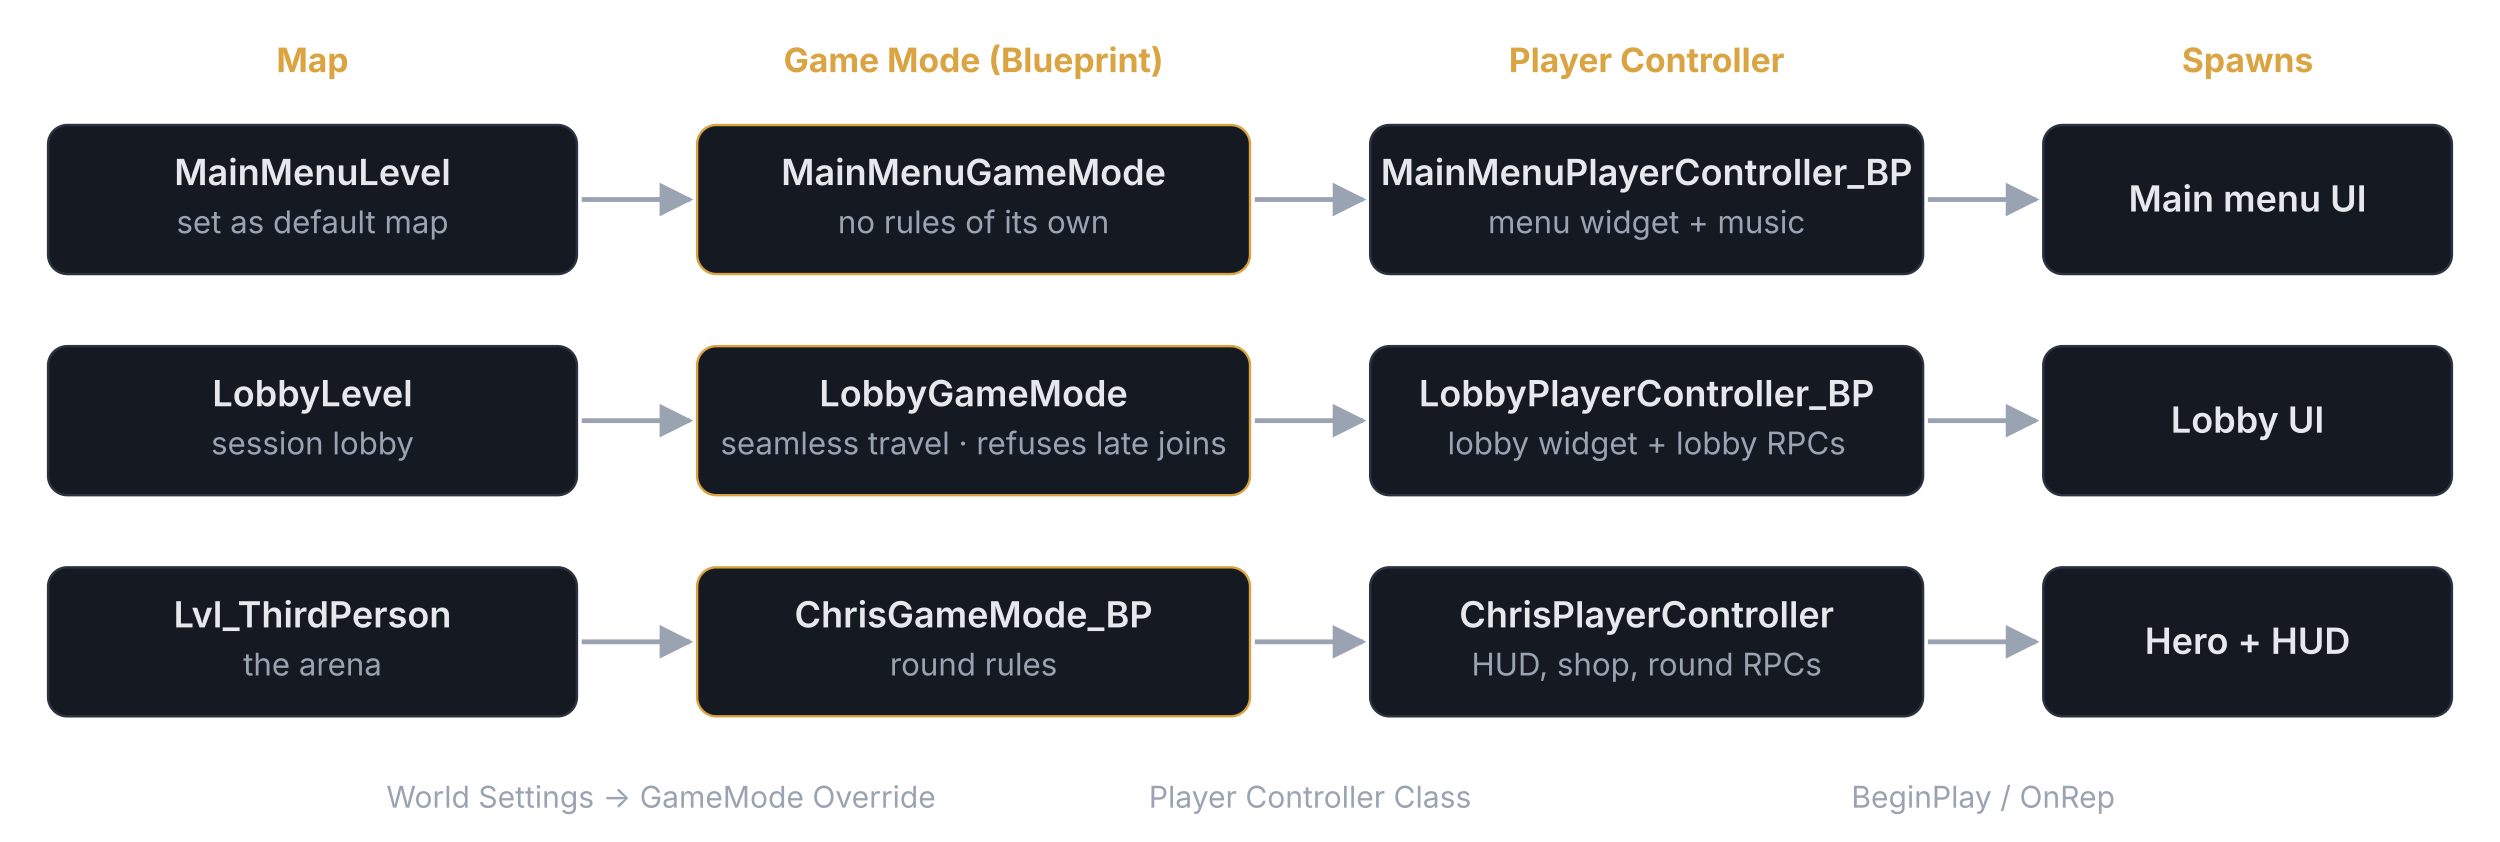
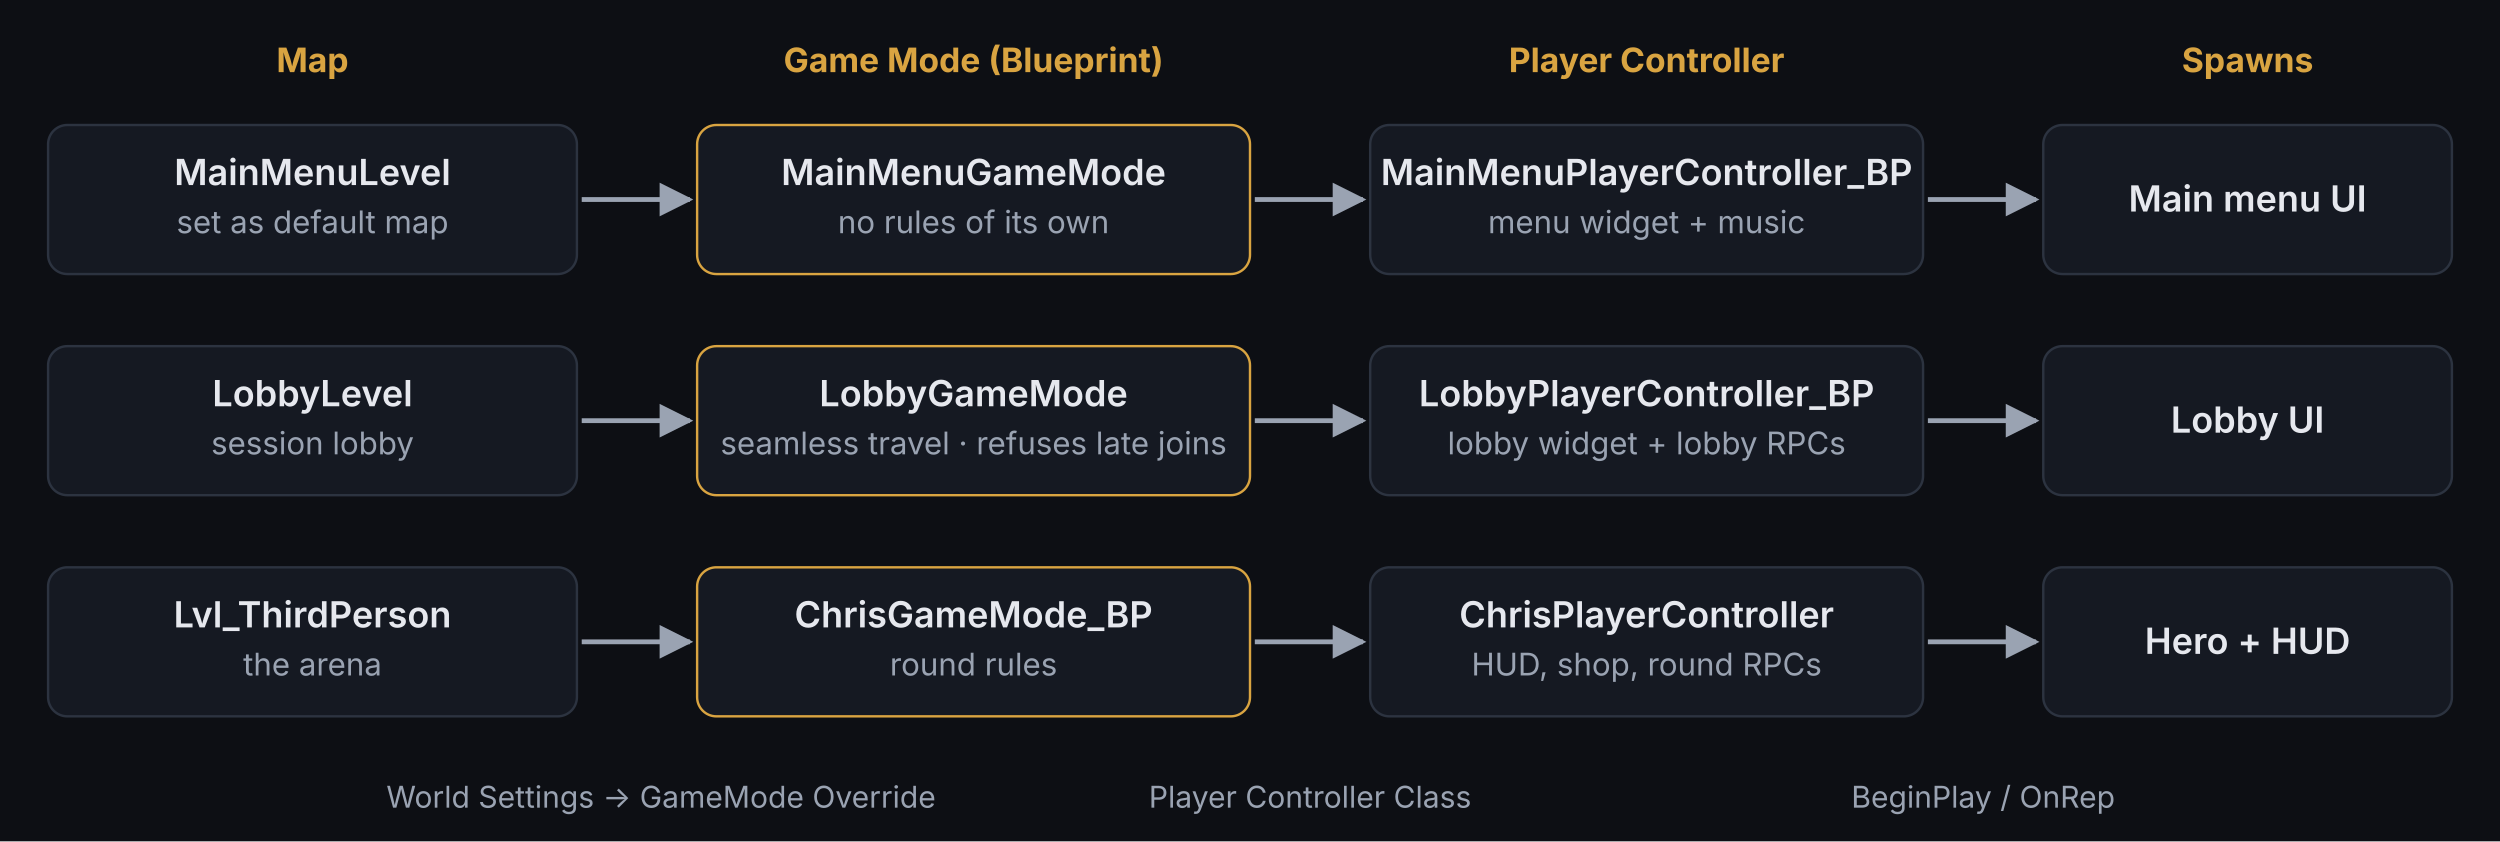
<svg xmlns="http://www.w3.org/2000/svg" viewBox="0 0 1040 350" font-family="Inter, system-ui, Segoe UI, sans-serif" role="img" aria-label="Each map picks a Game Mode, each Game Mode picks a Player Controller, and each controller spawns its own UI">
  <defs>
    <marker id="hd9a441" viewBox="0 0 10 10" refX="9" refY="5" markerWidth="7" markerHeight="7" orient="auto-start-reverse">
      <path d="M0 0 L10 5 L0 10 z" fill="#d9a441" />
    </marker>
    <marker id="h9aa3b2" viewBox="0 0 10 10" refX="9" refY="5" markerWidth="7" markerHeight="7" orient="auto-start-reverse">
      <path d="M0 0 L10 5 L0 10 z" fill="#9aa3b2" />
    </marker>
  </defs>
+   <rect width="100%" height="100%" fill="#0d0f14" />
  <text x="130.0" y="30" font-size="14" fill="#d9a441" font-weight="700" text-anchor="middle">Map</text>
  <text x="405.0" y="30" font-size="14" fill="#d9a441" font-weight="700" text-anchor="middle">Game Mode (Blueprint)</text>
  <text x="685.0" y="30" font-size="14" fill="#d9a441" font-weight="700" text-anchor="middle">Player Controller</text>
  <text x="935.0" y="30" font-size="14" fill="#d9a441" font-weight="700" text-anchor="middle">Spawns</text>
  <rect x="20" y="52" width="220" height="62" rx="8" fill="#151922" stroke="#2c3340" />
  <text x="130.0" y="77" font-size="15" fill="#e6e8ee" font-weight="600" text-anchor="middle">MainMenuLevel</text>
  <text x="130.0" y="97" font-size="13" fill="#9aa3b2" font-weight="400" text-anchor="middle">set as default map</text>
  <rect x="290" y="52" width="230" height="62" rx="8" fill="#151922" stroke="#d9a441" />
  <text x="405.0" y="77" font-size="15" fill="#e6e8ee" font-weight="600" text-anchor="middle">MainMenuGameMode</text>
  <text x="405.0" y="97" font-size="13" fill="#9aa3b2" font-weight="400" text-anchor="middle">no rules of its own</text>
  <rect x="570" y="52" width="230" height="62" rx="8" fill="#151922" stroke="#2c3340" />
  <text x="685.0" y="77" font-size="15" fill="#e6e8ee" font-weight="600" text-anchor="middle">MainMenuPlayerController_BP</text>
  <text x="685.0" y="97" font-size="13" fill="#9aa3b2" font-weight="400" text-anchor="middle">menu widget + music</text>
  <rect x="850" y="52" width="170" height="62" rx="8" fill="#151922" stroke="#2c3340" />
  <text x="935.0" y="88.0" font-size="15" fill="#e6e8ee" font-weight="600" text-anchor="middle">Main menu UI</text>
  <line x1="242" y1="83" x2="287" y2="83" stroke="#9aa3b2" stroke-width="2" marker-end="url(#h9aa3b2)" />
  <line x1="522" y1="83" x2="567" y2="83" stroke="#9aa3b2" stroke-width="2" marker-end="url(#h9aa3b2)" />
  <line x1="802" y1="83" x2="847" y2="83" stroke="#9aa3b2" stroke-width="2" marker-end="url(#h9aa3b2)" />
  <rect x="20" y="144" width="220" height="62" rx="8" fill="#151922" stroke="#2c3340" />
  <text x="130.0" y="169" font-size="15" fill="#e6e8ee" font-weight="600" text-anchor="middle">LobbyLevel</text>
  <text x="130.0" y="189" font-size="13" fill="#9aa3b2" font-weight="400" text-anchor="middle">session lobby</text>
  <rect x="290" y="144" width="230" height="62" rx="8" fill="#151922" stroke="#d9a441" />
  <text x="405.0" y="169" font-size="15" fill="#e6e8ee" font-weight="600" text-anchor="middle">LobbyGameMode</text>
  <text x="405.0" y="189" font-size="13" fill="#9aa3b2" font-weight="400" text-anchor="middle">seamless travel · refuses late joins</text>
  <rect x="570" y="144" width="230" height="62" rx="8" fill="#151922" stroke="#2c3340" />
  <text x="685.0" y="169" font-size="15" fill="#e6e8ee" font-weight="600" text-anchor="middle">LobbyPlayerController_BP</text>
  <text x="685.0" y="189" font-size="13" fill="#9aa3b2" font-weight="400" text-anchor="middle">lobby widget + lobby RPCs</text>
  <rect x="850" y="144" width="170" height="62" rx="8" fill="#151922" stroke="#2c3340" />
  <text x="935.0" y="180.0" font-size="15" fill="#e6e8ee" font-weight="600" text-anchor="middle">Lobby UI</text>
  <line x1="242" y1="175" x2="287" y2="175" stroke="#9aa3b2" stroke-width="2" marker-end="url(#h9aa3b2)" />
  <line x1="522" y1="175" x2="567" y2="175" stroke="#9aa3b2" stroke-width="2" marker-end="url(#h9aa3b2)" />
  <line x1="802" y1="175" x2="847" y2="175" stroke="#9aa3b2" stroke-width="2" marker-end="url(#h9aa3b2)" />
  <rect x="20" y="236" width="220" height="62" rx="8" fill="#151922" stroke="#2c3340" />
  <text x="130.0" y="261" font-size="15" fill="#e6e8ee" font-weight="600" text-anchor="middle">Lvl_ThirdPerson</text>
  <text x="130.0" y="281" font-size="13" fill="#9aa3b2" font-weight="400" text-anchor="middle">the arena</text>
  <rect x="290" y="236" width="230" height="62" rx="8" fill="#151922" stroke="#d9a441" />
  <text x="405.0" y="261" font-size="15" fill="#e6e8ee" font-weight="600" text-anchor="middle">ChrisGameMode_BP</text>
  <text x="405.0" y="281" font-size="13" fill="#9aa3b2" font-weight="400" text-anchor="middle">round rules</text>
  <rect x="570" y="236" width="230" height="62" rx="8" fill="#151922" stroke="#2c3340" />
  <text x="685.0" y="261" font-size="15" fill="#e6e8ee" font-weight="600" text-anchor="middle">ChrisPlayerController</text>
  <text x="685.0" y="281" font-size="13" fill="#9aa3b2" font-weight="400" text-anchor="middle">HUD, shop, round RPCs</text>
  <rect x="850" y="236" width="170" height="62" rx="8" fill="#151922" stroke="#2c3340" />
  <text x="935.0" y="272.0" font-size="15" fill="#e6e8ee" font-weight="600" text-anchor="middle">Hero + HUD</text>
  <line x1="242" y1="267" x2="287" y2="267" stroke="#9aa3b2" stroke-width="2" marker-end="url(#h9aa3b2)" />
  <line x1="522" y1="267" x2="567" y2="267" stroke="#9aa3b2" stroke-width="2" marker-end="url(#h9aa3b2)" />
  <line x1="802" y1="267" x2="847" y2="267" stroke="#9aa3b2" stroke-width="2" marker-end="url(#h9aa3b2)" />
  <text x="275.0" y="336" font-size="12.5" fill="#9aa3b2" font-weight="400" text-anchor="middle">World Settings → GameMode Override</text>
  <text x="545" y="336" font-size="12.5" fill="#9aa3b2" font-weight="400" text-anchor="middle">Player Controller Class</text>
  <text x="825" y="336" font-size="12.5" fill="#9aa3b2" font-weight="400" text-anchor="middle">BeginPlay / OnRep</text>
</svg>
